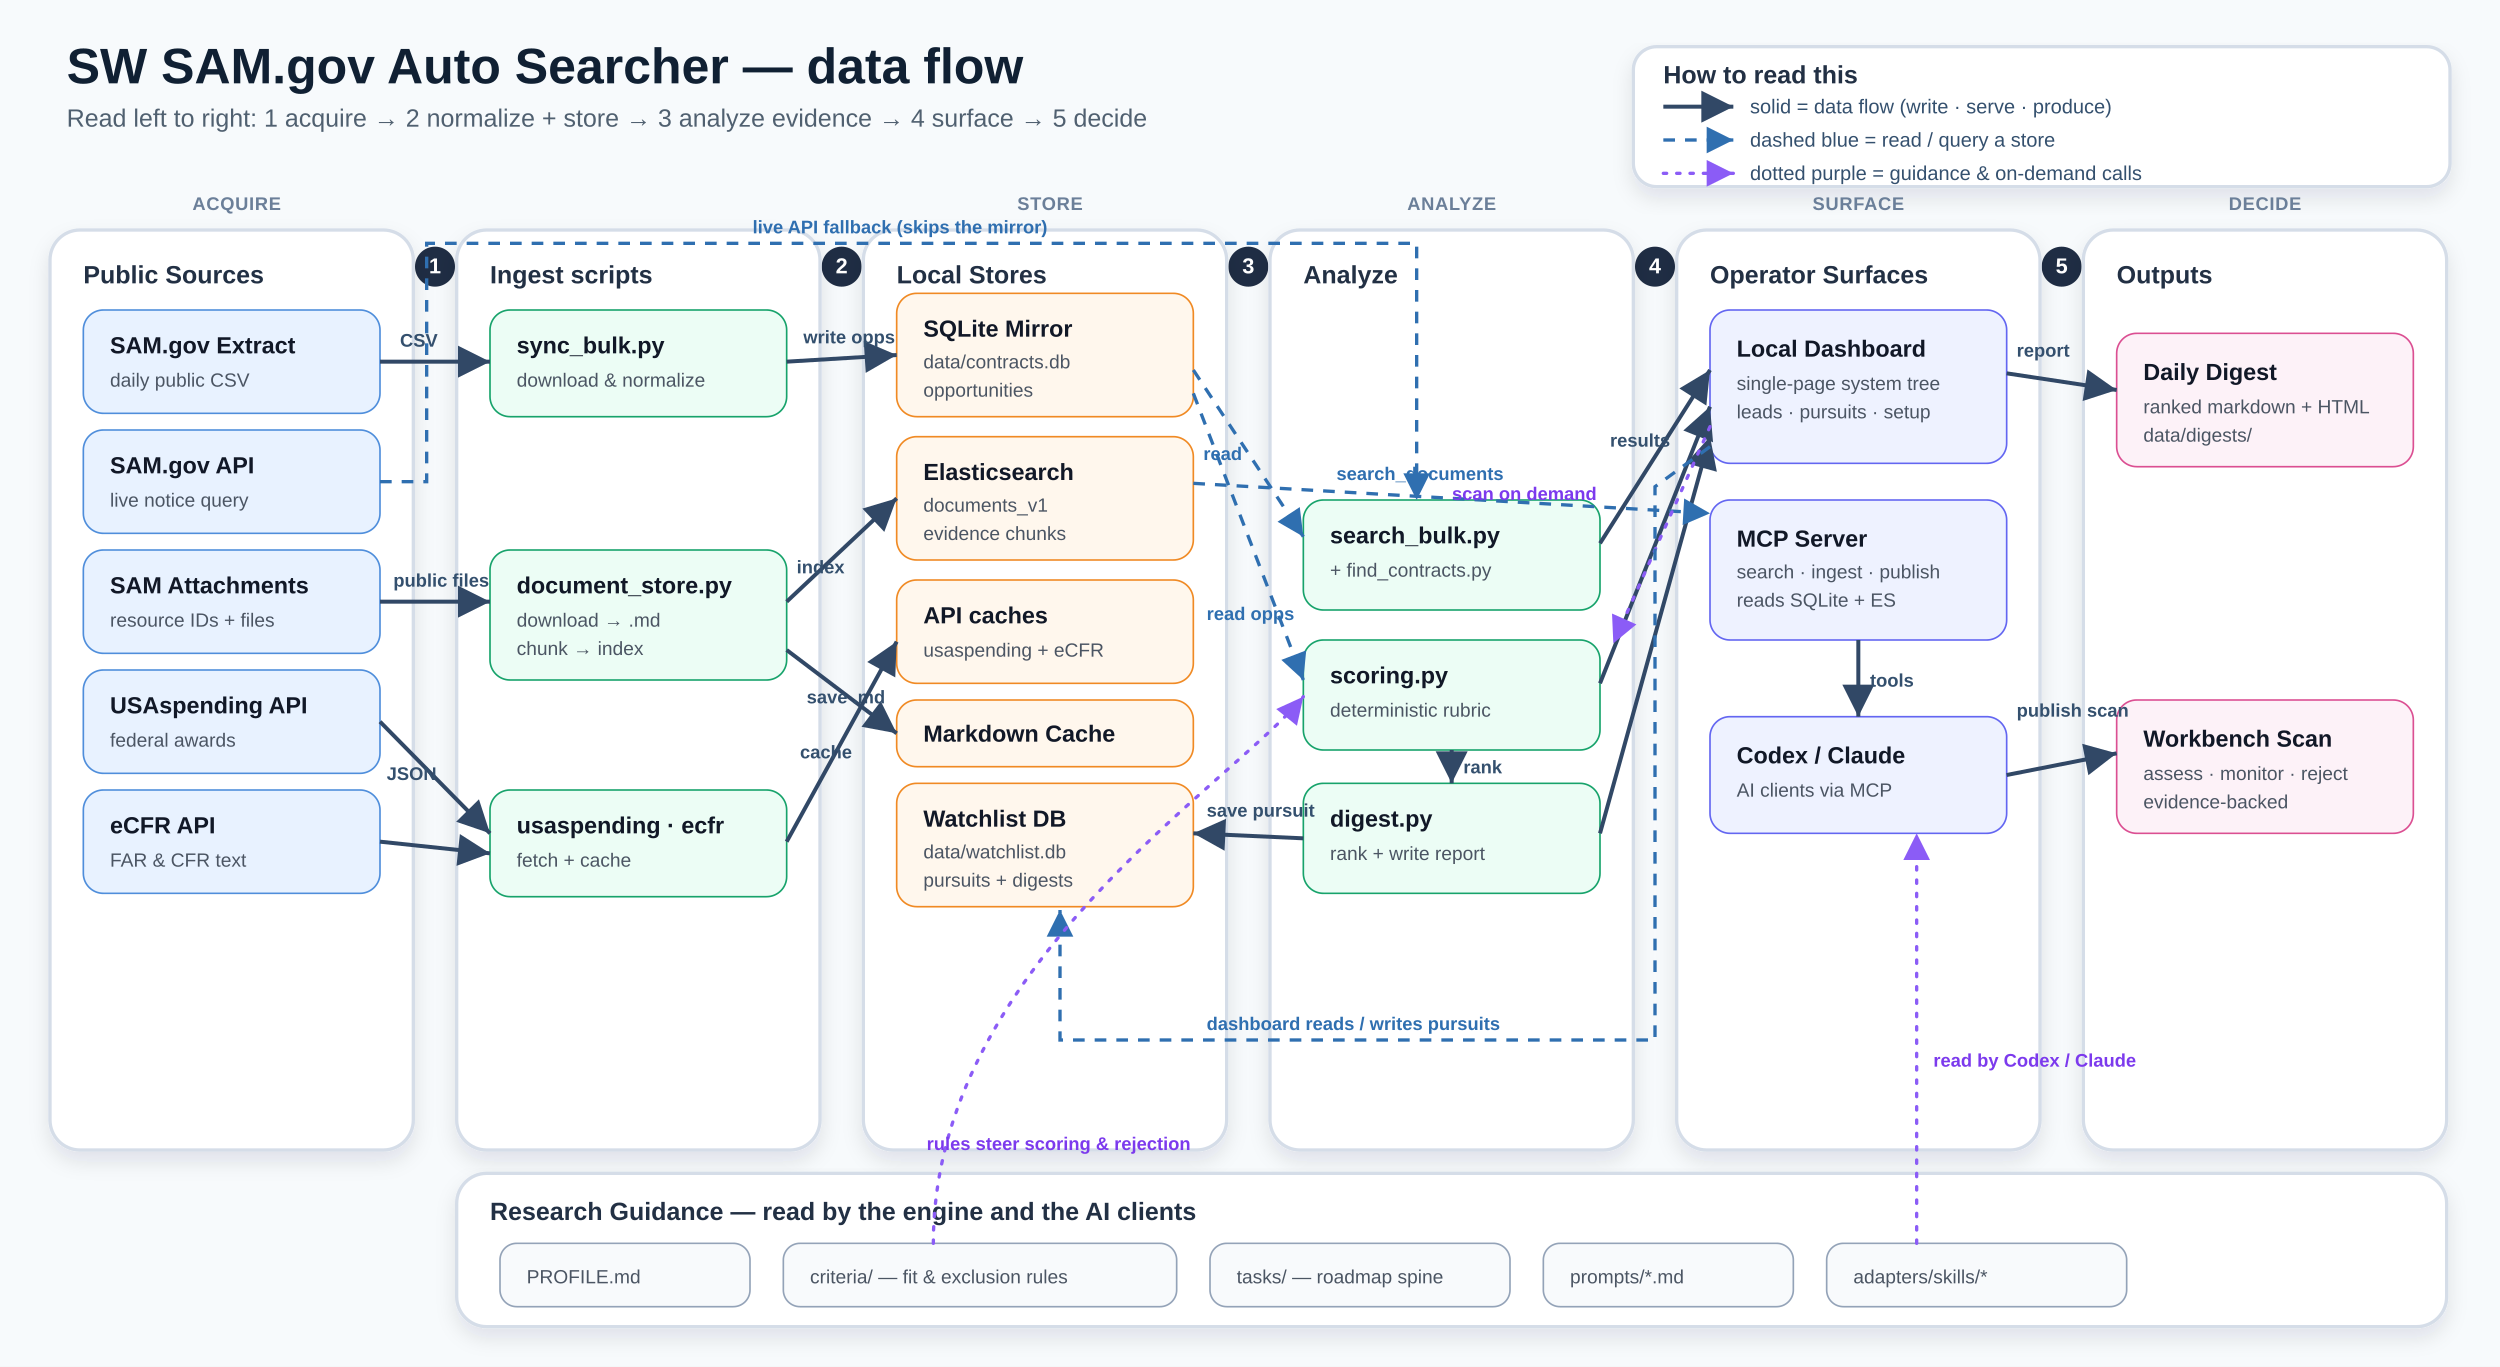
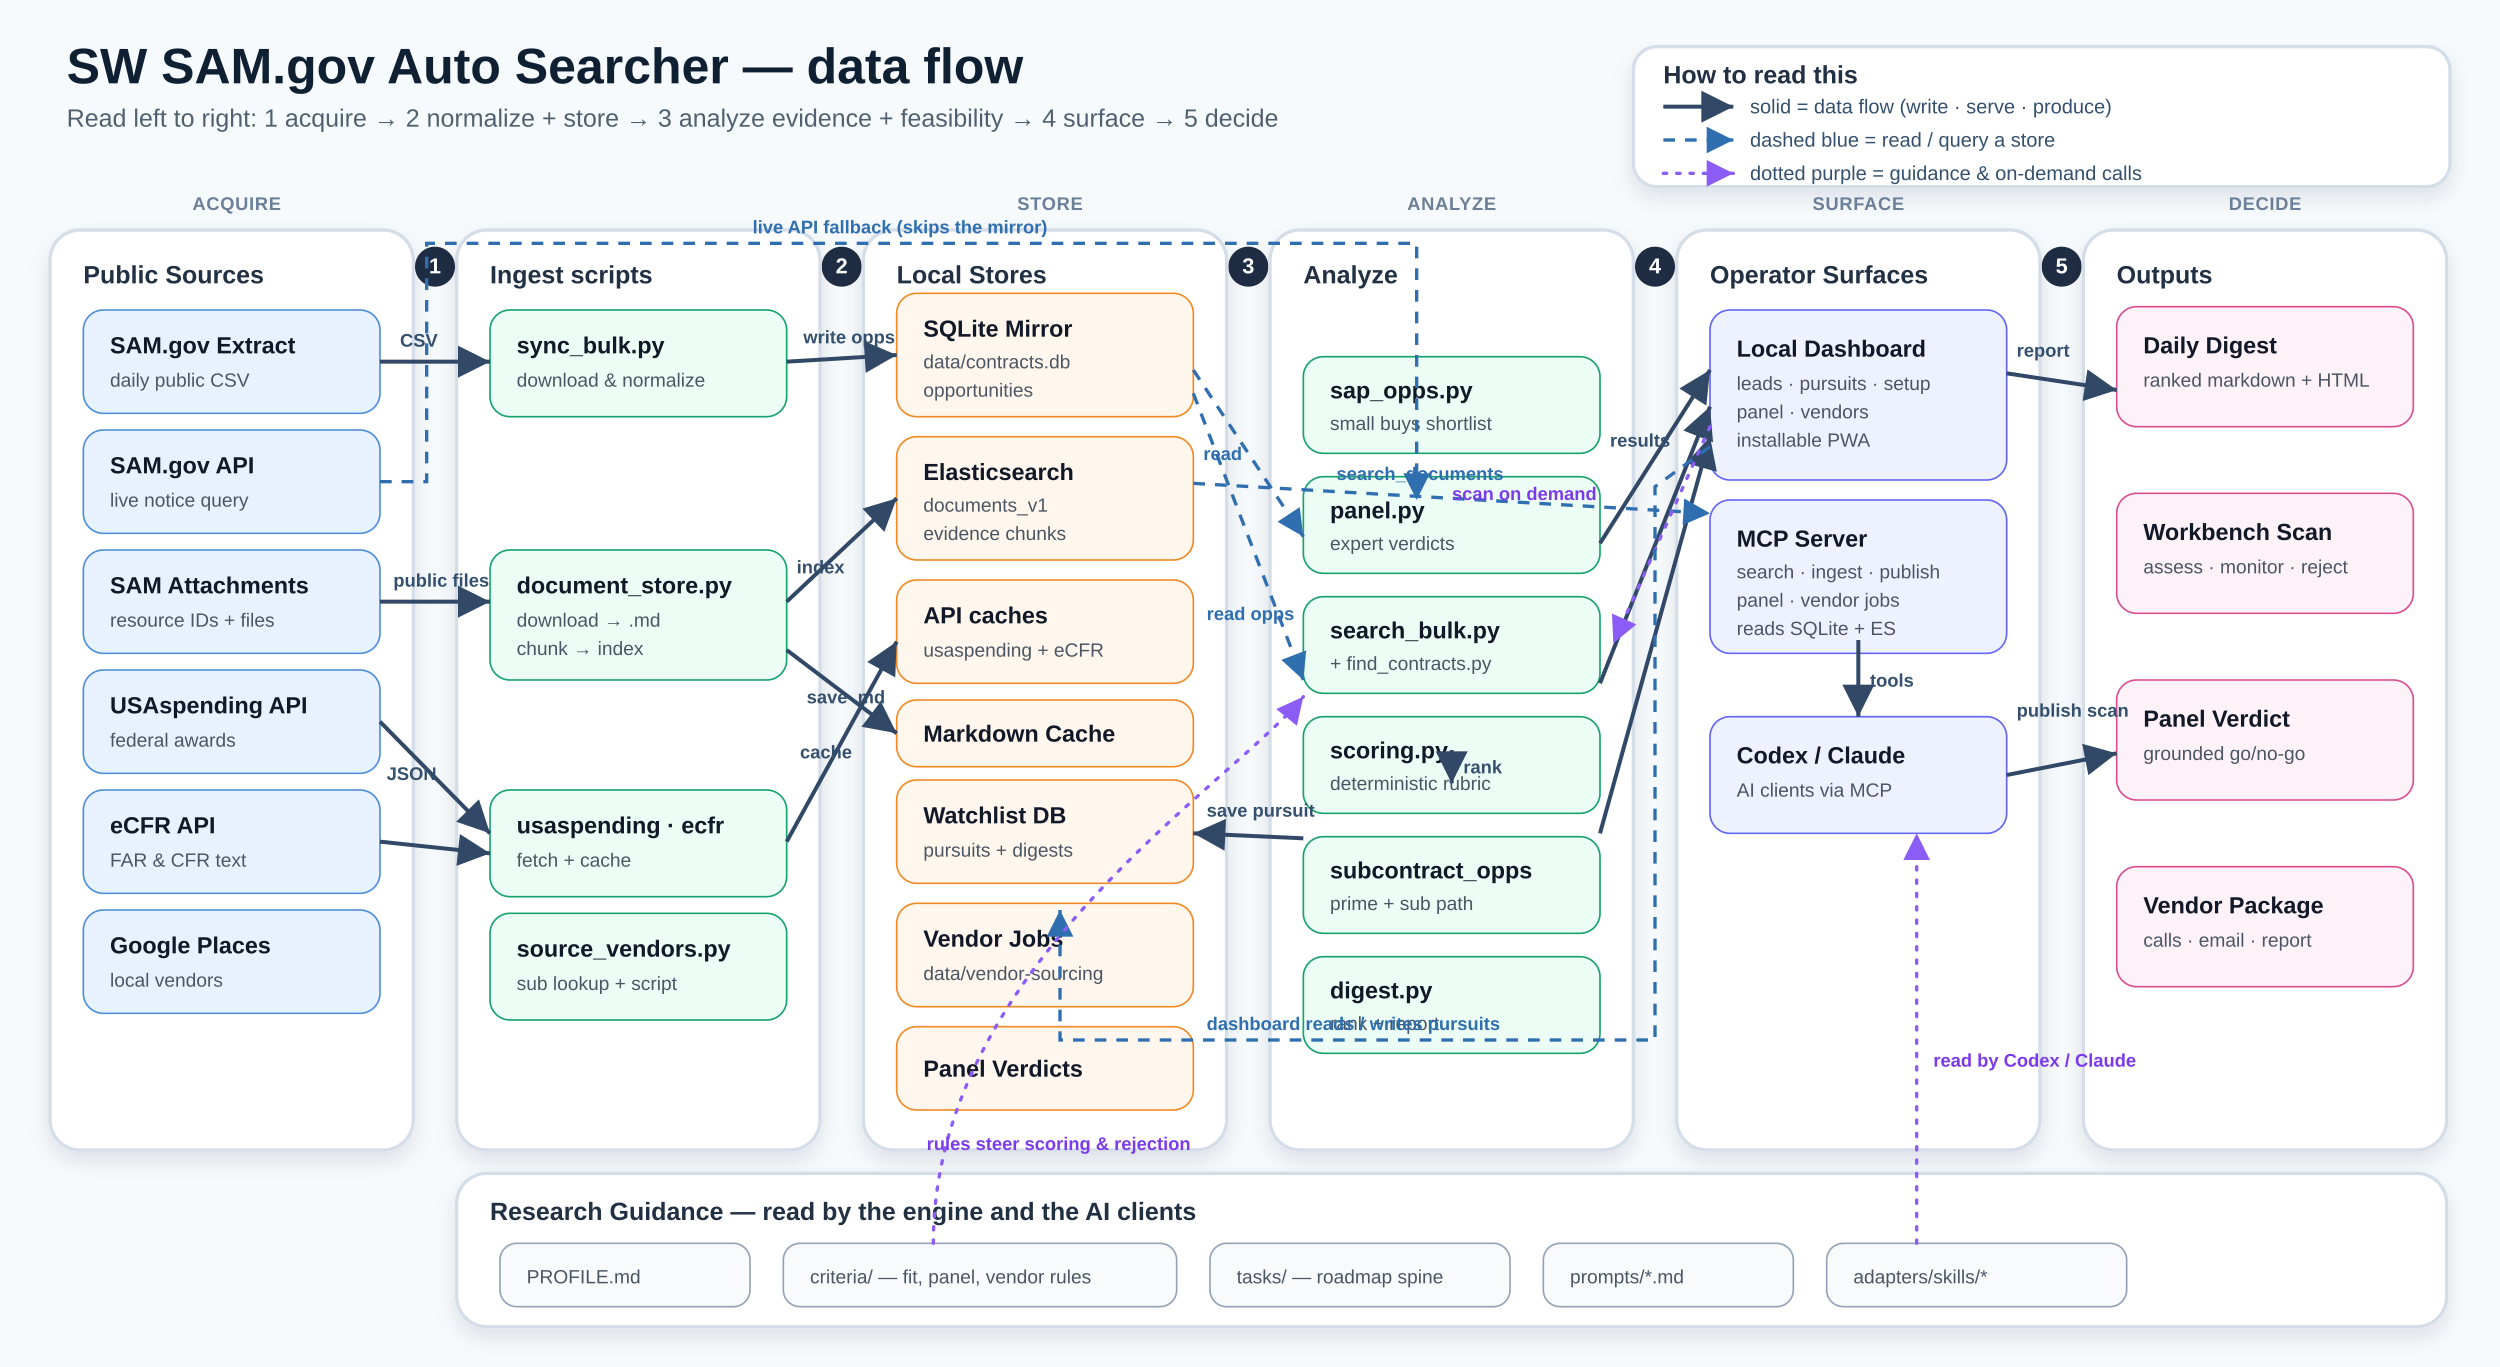
<svg xmlns="http://www.w3.org/2000/svg" width="1500" height="820" viewBox="0 0 1500 820" role="img" aria-labelledby="title desc">
  <defs>
    <style>
      .page { fill: #f7fafc; }
      .title { font: 700 30px "Segoe UI", Arial, sans-serif; fill: #102033; }
      .subtitle { font: 400 15px "Segoe UI", Arial, sans-serif; fill: #506070; }
      .lane { fill: #ffffff; stroke: #d5dde8; stroke-width: 2; }
      .laneTitle { font: 700 15px "Segoe UI", Arial, sans-serif; fill: #223044; }
      .stageCap { font: 700 11px "Segoe UI", Arial, sans-serif; fill: #6b7f99; letter-spacing: .4px; }
      .boxText { font: 700 14px "Segoe UI", Arial, sans-serif; fill: #111827; }
      .boxSub { font: 400 11.5px "Segoe UI", Arial, sans-serif; fill: #4b5563; }
      .label { font: 700 11px "Segoe UI", Arial, sans-serif; fill: #34506e; }
      .rlabel { font: 700 11px "Segoe UI", Arial, sans-serif; fill: #2f6fb0; }
      .glabel { font: 700 11px "Segoe UI", Arial, sans-serif; fill: #7c3aed; }
      .small { font: 400 11px "Segoe UI", Arial, sans-serif; fill: #64748b; }
      .legendText { font: 400 12px "Segoe UI", Arial, sans-serif; fill: #34506e; }
      .badgeNum { font: 700 13px "Segoe UI", Arial, sans-serif; fill: #ffffff; }
      .arrow { fill: none; stroke: #314866; stroke-width: 2.4; marker-end: url(#aHead); }
      .readArrow { fill: none; stroke: #2f6fb0; stroke-width: 2; stroke-dasharray: 7 6; marker-end: url(#aHeadRead); }
      .guideArrow { fill: none; stroke: #8b5cf6; stroke-width: 2; stroke-dasharray: 2 6; stroke-linecap: round; marker-end: url(#aHeadGuide); }
      .source { fill: #e8f2ff; stroke: #4f8edb; }
      .engine { fill: #ecfdf5; stroke: #17a36b; }
      .store { fill: #fff7ed; stroke: #f08a24; }
      .surface { fill: #eef2ff; stroke: #6366f1; }
      .out { fill: #fdf2f8; stroke: #db4f92; }
      .guide { fill: #f8fafc; stroke: #94a3b8; }
    </style>
    <marker id="aHead" markerWidth="12" markerHeight="12" refX="10" refY="6" orient="auto">
      <path d="M2,2 L10,6 L2,10 Z" fill="#314866" />
    </marker>
    <marker id="aHeadRead" markerWidth="12" markerHeight="12" refX="10" refY="6" orient="auto">
      <path d="M2,2 L10,6 L2,10 Z" fill="#2f6fb0" />
    </marker>
    <marker id="aHeadGuide" markerWidth="12" markerHeight="12" refX="10" refY="6" orient="auto">
      <path d="M2,2 L10,6 L2,10 Z" fill="#8b5cf6" />
    </marker>
    <filter id="shadow" x="-10%" y="-10%" width="120%" height="130%">
      <feDropShadow dx="0" dy="6" stdDeviation="6" flood-color="#0f172a" flood-opacity=".10" />
    </filter>
  </defs>
  <rect class="page" width="1500" height="820" />
  <text class="title" x="40" y="50">SW SAM.gov Auto Searcher — data flow</text>
-   <text class="subtitle" x="40" y="76">Read left to right: 1 acquire → 2 normalize + store → 3 analyze evidence → 4 surface → 5 decide</text>
+   <text class="subtitle" x="40" y="76">Read left to right: 1 acquire → 2 normalize + store → 3 analyze evidence + feasibility → 4 surface → 5 decide</text>
  <rect class="lane" x="980" y="28" width="490" height="84" rx="14" filter="url(#shadow)" />
  <text class="laneTitle" x="998" y="50" font-size="13">How to read this</text>
  <path class="arrow" d="M998,64 L1040,64" />
  <text class="legendText" x="1050" y="68">solid = data flow (write · serve · produce)</text>
  <path class="readArrow" d="M998,84 L1040,84" />
  <text class="legendText" x="1050" y="88">dashed blue = read / query a store</text>
  <path class="guideArrow" d="M998,104 L1040,104" />
  <text class="legendText" x="1050" y="108">dotted purple = guidance &amp; on-demand calls</text>
  <text class="stageCap" x="142" y="126" text-anchor="middle">ACQUIRE</text>
  <text class="stageCap" x="630" y="126" text-anchor="middle">STORE</text>
  <text class="stageCap" x="871" y="126" text-anchor="middle">ANALYZE</text>
  <text class="stageCap" x="1115" y="126" text-anchor="middle">SURFACE</text>
  <text class="stageCap" x="1359" y="126" text-anchor="middle">DECIDE</text>
  <circle cx="261" cy="160" r="12" fill="#1f2d44" />
  <text class="badgeNum" x="261" y="164" text-anchor="middle">1</text>
  <circle cx="505" cy="160" r="12" fill="#1f2d44" />
  <text class="badgeNum" x="505" y="164" text-anchor="middle">2</text>
  <circle cx="749" cy="160" r="12" fill="#1f2d44" />
  <text class="badgeNum" x="749" y="164" text-anchor="middle">3</text>
  <circle cx="993" cy="160" r="12" fill="#1f2d44" />
  <text class="badgeNum" x="993" y="164" text-anchor="middle">4</text>
  <circle cx="1237" cy="160" r="12" fill="#1f2d44" />
  <text class="badgeNum" x="1237" y="164" text-anchor="middle">5</text>
  <rect class="lane" x="30" y="138" width="218" height="552" rx="18" filter="url(#shadow)" />
  <text class="laneTitle" x="50" y="170">Public Sources</text>
  <rect class="box source" x="50" y="186" width="178" height="62" rx="12" />
  <text class="boxText" x="66" y="212">SAM.gov Extract</text>
  <text class="boxSub" x="66" y="232">daily public CSV</text>
  <rect class="box source" x="50" y="258" width="178" height="62" rx="12" />
  <text class="boxText" x="66" y="284">SAM.gov API</text>
  <text class="boxSub" x="66" y="304">live notice query</text>
  <rect class="box source" x="50" y="330" width="178" height="62" rx="12" />
  <text class="boxText" x="66" y="356">SAM Attachments</text>
  <text class="boxSub" x="66" y="376">resource IDs + files</text>
  <rect class="box source" x="50" y="402" width="178" height="62" rx="12" />
  <text class="boxText" x="66" y="428">USAspending API</text>
  <text class="boxSub" x="66" y="448">federal awards</text>
  <rect class="box source" x="50" y="474" width="178" height="62" rx="12" />
  <text class="boxText" x="66" y="500">eCFR API</text>
  <text class="boxSub" x="66" y="520">FAR &amp; CFR text</text>
+   <rect class="box source" x="50" y="546" width="178" height="62" rx="12" />
+   <text class="boxText" x="66" y="572">Google Places</text>
+   <text class="boxSub" x="66" y="592">local vendors</text>
  <rect class="lane" x="274" y="138" width="218" height="552" rx="18" filter="url(#shadow)" />
  <text class="laneTitle" x="294" y="170">Ingest scripts</text>
  <rect class="box engine" x="294" y="186" width="178" height="64" rx="12" />
  <text class="boxText" x="310" y="212">sync_bulk.py</text>
  <text class="boxSub" x="310" y="232">download &amp; normalize</text>
  <rect class="box engine" x="294" y="330" width="178" height="78" rx="12" />
  <text class="boxText" x="310" y="356">document_store.py</text>
  <text class="boxSub" x="310" y="376">download → .md</text>
  <text class="boxSub" x="310" y="393">chunk → index</text>
  <rect class="box engine" x="294" y="474" width="178" height="64" rx="12" />
  <text class="boxText" x="310" y="500">usaspending · ecfr</text>
  <text class="boxSub" x="310" y="520">fetch + cache</text>
+   <rect class="box engine" x="294" y="548" width="178" height="64" rx="12" />
+   <text class="boxText" x="310" y="574">source_vendors.py</text>
+   <text class="boxSub" x="310" y="594">sub lookup + script</text>
  <rect class="lane" x="518" y="138" width="218" height="552" rx="18" filter="url(#shadow)" />
  <text class="laneTitle" x="538" y="170">Local Stores</text>
  <rect class="box store" x="538" y="176" width="178" height="74" rx="12" />
  <text class="boxText" x="554" y="202">SQLite Mirror</text>
  <text class="boxSub" x="554" y="221">data/contracts.db</text>
  <text class="boxSub" x="554" y="238">opportunities</text>
  <rect class="box store" x="538" y="262" width="178" height="74" rx="12" />
  <text class="boxText" x="554" y="288">Elasticsearch</text>
  <text class="boxSub" x="554" y="307">documents_v1</text>
  <text class="boxSub" x="554" y="324">evidence chunks</text>
  <rect class="box store" x="538" y="348" width="178" height="62" rx="12" />
  <text class="boxText" x="554" y="374">API caches</text>
  <text class="boxSub" x="554" y="394">usaspending + eCFR</text>
  <rect class="box store" x="538" y="420" width="178" height="40" rx="12" />
  <text class="boxText" x="554" y="445">Markdown Cache</text>
-   <rect class="box store" x="538" y="470" width="178" height="74" rx="12" />
-   <text class="boxText" x="554" y="496">Watchlist DB</text>
-   <text class="boxSub" x="554" y="515">data/watchlist.db</text>
-   <text class="boxSub" x="554" y="532">pursuits + digests</text>
+   <rect class="box store" x="538" y="468" width="178" height="62" rx="12" />
+   <text class="boxText" x="554" y="494">Watchlist DB</text>
+   <text class="boxSub" x="554" y="514">pursuits + digests</text>
+   <rect class="box store" x="538" y="542" width="178" height="62" rx="12" />
+   <text class="boxText" x="554" y="568">Vendor Jobs</text>
+   <text class="boxSub" x="554" y="588">data/vendor-sourcing</text>
+   <rect class="box store" x="538" y="616" width="178" height="50" rx="12" />
+   <text class="boxText" x="554" y="646">Panel Verdicts</text>
  <rect class="lane" x="762" y="138" width="218" height="552" rx="18" filter="url(#shadow)" />
  <text class="laneTitle" x="782" y="170">Analyze</text>
-   <rect class="box engine" x="782" y="300" width="178" height="66" rx="12" />
-   <text class="boxText" x="798" y="326">search_bulk.py</text>
-   <text class="boxSub" x="798" y="346">+ find_contracts.py</text>
-   <rect class="box engine" x="782" y="384" width="178" height="66" rx="12" />
-   <text class="boxText" x="798" y="410">scoring.py</text>
-   <text class="boxSub" x="798" y="430">deterministic rubric</text>
-   <rect class="box engine" x="782" y="470" width="178" height="66" rx="12" />
-   <text class="boxText" x="798" y="496">digest.py</text>
-   <text class="boxSub" x="798" y="516">rank + write report</text>
+   <rect class="box engine" x="782" y="214" width="178" height="58" rx="12" />
+   <text class="boxText" x="798" y="239">sap_opps.py</text>
+   <text class="boxSub" x="798" y="258">small buys shortlist</text>
+   <rect class="box engine" x="782" y="286" width="178" height="58" rx="12" />
+   <text class="boxText" x="798" y="311">panel.py</text>
+   <text class="boxSub" x="798" y="330">expert verdicts</text>
+   <rect class="box engine" x="782" y="358" width="178" height="58" rx="12" />
+   <text class="boxText" x="798" y="383">search_bulk.py</text>
+   <text class="boxSub" x="798" y="402">+ find_contracts.py</text>
+   <rect class="box engine" x="782" y="430" width="178" height="58" rx="12" />
+   <text class="boxText" x="798" y="455">scoring.py</text>
+   <text class="boxSub" x="798" y="474">deterministic rubric</text>
+   <rect class="box engine" x="782" y="502" width="178" height="58" rx="12" />
+   <text class="boxText" x="798" y="527">subcontract_opps</text>
+   <text class="boxSub" x="798" y="546">prime + sub path</text>
+   <rect class="box engine" x="782" y="574" width="178" height="58" rx="12" />
+   <text class="boxText" x="798" y="599">digest.py</text>
+   <text class="boxSub" x="798" y="618">rank + report</text>
  <rect class="lane" x="1006" y="138" width="218" height="552" rx="18" filter="url(#shadow)" />
  <text class="laneTitle" x="1026" y="170">Operator Surfaces</text>
-   <rect class="box surface" x="1026" y="186" width="178" height="92" rx="12" />
+   <rect class="box surface" x="1026" y="186" width="178" height="102" rx="12" />
  <text class="boxText" x="1042" y="214">Local Dashboard</text>
-   <text class="boxSub" x="1042" y="234">single-page system tree</text>
-   <text class="boxSub" x="1042" y="251">leads · pursuits · setup</text>
-   <rect class="box surface" x="1026" y="300" width="178" height="84" rx="12" />
+   <text class="boxSub" x="1042" y="234">leads · pursuits · setup</text>
+   <text class="boxSub" x="1042" y="251">panel · vendors</text>
+   <text class="boxSub" x="1042" y="268">installable PWA</text>
+   <rect class="box surface" x="1026" y="300" width="178" height="92" rx="12" />
  <text class="boxText" x="1042" y="328">MCP Server</text>
  <text class="boxSub" x="1042" y="347">search · ingest · publish</text>
-   <text class="boxSub" x="1042" y="364">reads SQLite + ES</text>
+   <text class="boxSub" x="1042" y="364">panel · vendor jobs</text>
+   <text class="boxSub" x="1042" y="381">reads SQLite + ES</text>
  <rect class="box surface" x="1026" y="430" width="178" height="70" rx="12" />
  <text class="boxText" x="1042" y="458">Codex / Claude</text>
  <text class="boxSub" x="1042" y="478">AI clients via MCP</text>
  <rect class="lane" x="1250" y="138" width="218" height="552" rx="18" filter="url(#shadow)" />
  <text class="laneTitle" x="1270" y="170">Outputs</text>
-   <rect class="box out" x="1270" y="200" width="178" height="80" rx="12" />
-   <text class="boxText" x="1286" y="228">Daily Digest</text>
-   <text class="boxSub" x="1286" y="248">ranked markdown + HTML</text>
-   <text class="boxSub" x="1286" y="265">data/digests/</text>
-   <rect class="box out" x="1270" y="420" width="178" height="80" rx="12" />
-   <text class="boxText" x="1286" y="448">Workbench Scan</text>
-   <text class="boxSub" x="1286" y="468">assess · monitor · reject</text>
-   <text class="boxSub" x="1286" y="485">evidence-backed</text>
+   <rect class="box out" x="1270" y="184" width="178" height="72" rx="12" />
+   <text class="boxText" x="1286" y="212">Daily Digest</text>
+   <text class="boxSub" x="1286" y="232">ranked markdown + HTML</text>
+   <rect class="box out" x="1270" y="296" width="178" height="72" rx="12" />
+   <text class="boxText" x="1286" y="324">Workbench Scan</text>
+   <text class="boxSub" x="1286" y="344">assess · monitor · reject</text>
+   <rect class="box out" x="1270" y="408" width="178" height="72" rx="12" />
+   <text class="boxText" x="1286" y="436">Panel Verdict</text>
+   <text class="boxSub" x="1286" y="456">grounded go/no-go</text>
+   <rect class="box out" x="1270" y="520" width="178" height="72" rx="12" />
+   <text class="boxText" x="1286" y="548">Vendor Package</text>
+   <text class="boxSub" x="1286" y="568">calls · email · report</text>
  <rect class="lane" x="274" y="704" width="1194" height="92" rx="18" filter="url(#shadow)" />
  <text class="laneTitle" x="294" y="732">Research Guidance — read by the engine and the AI clients</text>
  <rect class="box guide" x="300" y="746" width="150" height="38" rx="10" />
  <text class="boxSub" x="316" y="770">PROFILE.md</text>
  <rect class="box guide" x="470" y="746" width="236" height="38" rx="10" />
-   <text class="boxSub" x="486" y="770">criteria/ — fit &amp; exclusion rules</text>
+   <text class="boxSub" x="486" y="770">criteria/ — fit, panel, vendor rules</text>
  <rect class="box guide" x="726" y="746" width="180" height="38" rx="10" />
  <text class="boxSub" x="742" y="770">tasks/ — roadmap spine</text>
  <rect class="box guide" x="926" y="746" width="150" height="38" rx="10" />
  <text class="boxSub" x="942" y="770">prompts/*.md</text>
  <rect class="box guide" x="1096" y="746" width="180" height="38" rx="10" />
  <text class="boxSub" x="1112" y="770">adapters/skills/*</text>
  <path class="arrow" d="M228,217 L294,217" />
  <text class="label" x="240" y="208">CSV</text>
  <path class="arrow" d="M228,361 L294,361" />
  <text class="label" x="236" y="352">public files</text>
  <path class="arrow" d="M228,433 L294,500" />
  <path class="arrow" d="M228,505 L294,512" />
  <text class="label" x="232" y="468">JSON</text>
  <path class="readArrow" d="M228,289 L256,289 L256,146 L850,146 L850,300" />
  <text class="rlabel" x="540" y="140" text-anchor="middle">live API fallback (skips the mirror)</text>
  <path class="arrow" d="M472,217 L538,213" />
  <text class="label" x="482" y="206">write opps</text>
  <path class="arrow" d="M472,361 L538,299" />
  <text class="label" x="478" y="344">index</text>
  <path class="arrow" d="M472,390 L538,440" />
  <text class="label" x="484" y="422">save .md</text>
  <path class="arrow" d="M472,505 L538,385" />
  <text class="label" x="480" y="455">cache</text>
  <path class="readArrow" d="M716,222 L782,322" />
  <text class="rlabel" x="722" y="276">read</text>
  <path class="readArrow" d="M716,236 L782,408" />
  <text class="rlabel" x="724" y="372">read opps</text>
  <path class="arrow" d="M871,450 L871,470" />
  <text class="label" x="878" y="464">rank</text>
  <path class="arrow" d="M960,326 L1026,222" />
  <text class="label" x="966" y="268">results</text>
  <path class="arrow" d="M960,410 L1026,244" />
  <path class="arrow" d="M960,500 L1026,262" />
  <path class="readArrow" d="M716,290 L1026,308" />
  <text class="rlabel" x="852" y="288" text-anchor="middle">search_documents</text>
  <path class="guideArrow" d="M1026,256 L968,386" />
  <text class="glabel" x="958" y="300" text-anchor="end">scan on demand</text>
  <path class="arrow" d="M1115,384 L1115,430" />
  <text class="label" x="1122" y="412">tools</text>
  <path class="arrow" d="M1204,224 L1270,234" />
  <text class="label" x="1210" y="214">report</text>
  <path class="arrow" d="M1204,465 L1270,452" />
  <text class="label" x="1210" y="430">publish scan</text>
  <path class="arrow" d="M782,503 L716,500" />
  <text class="label" x="724" y="490">save pursuit</text>
  <path class="readArrow" d="M1026,268 L993,292 L993,624 L636,624 L636,546" />
  <text class="rlabel" x="812" y="618" text-anchor="middle">dashboard reads / writes pursuits</text>
  <path class="guideArrow" d="M560,746 C560,580 740,470 782,418" />
  <text class="glabel" x="556" y="690">rules steer scoring &amp; rejection</text>
  <path class="guideArrow" d="M1150,746 L1150,500" />
  <text class="glabel" x="1160" y="640">read by Codex / Claude</text>
</svg>
